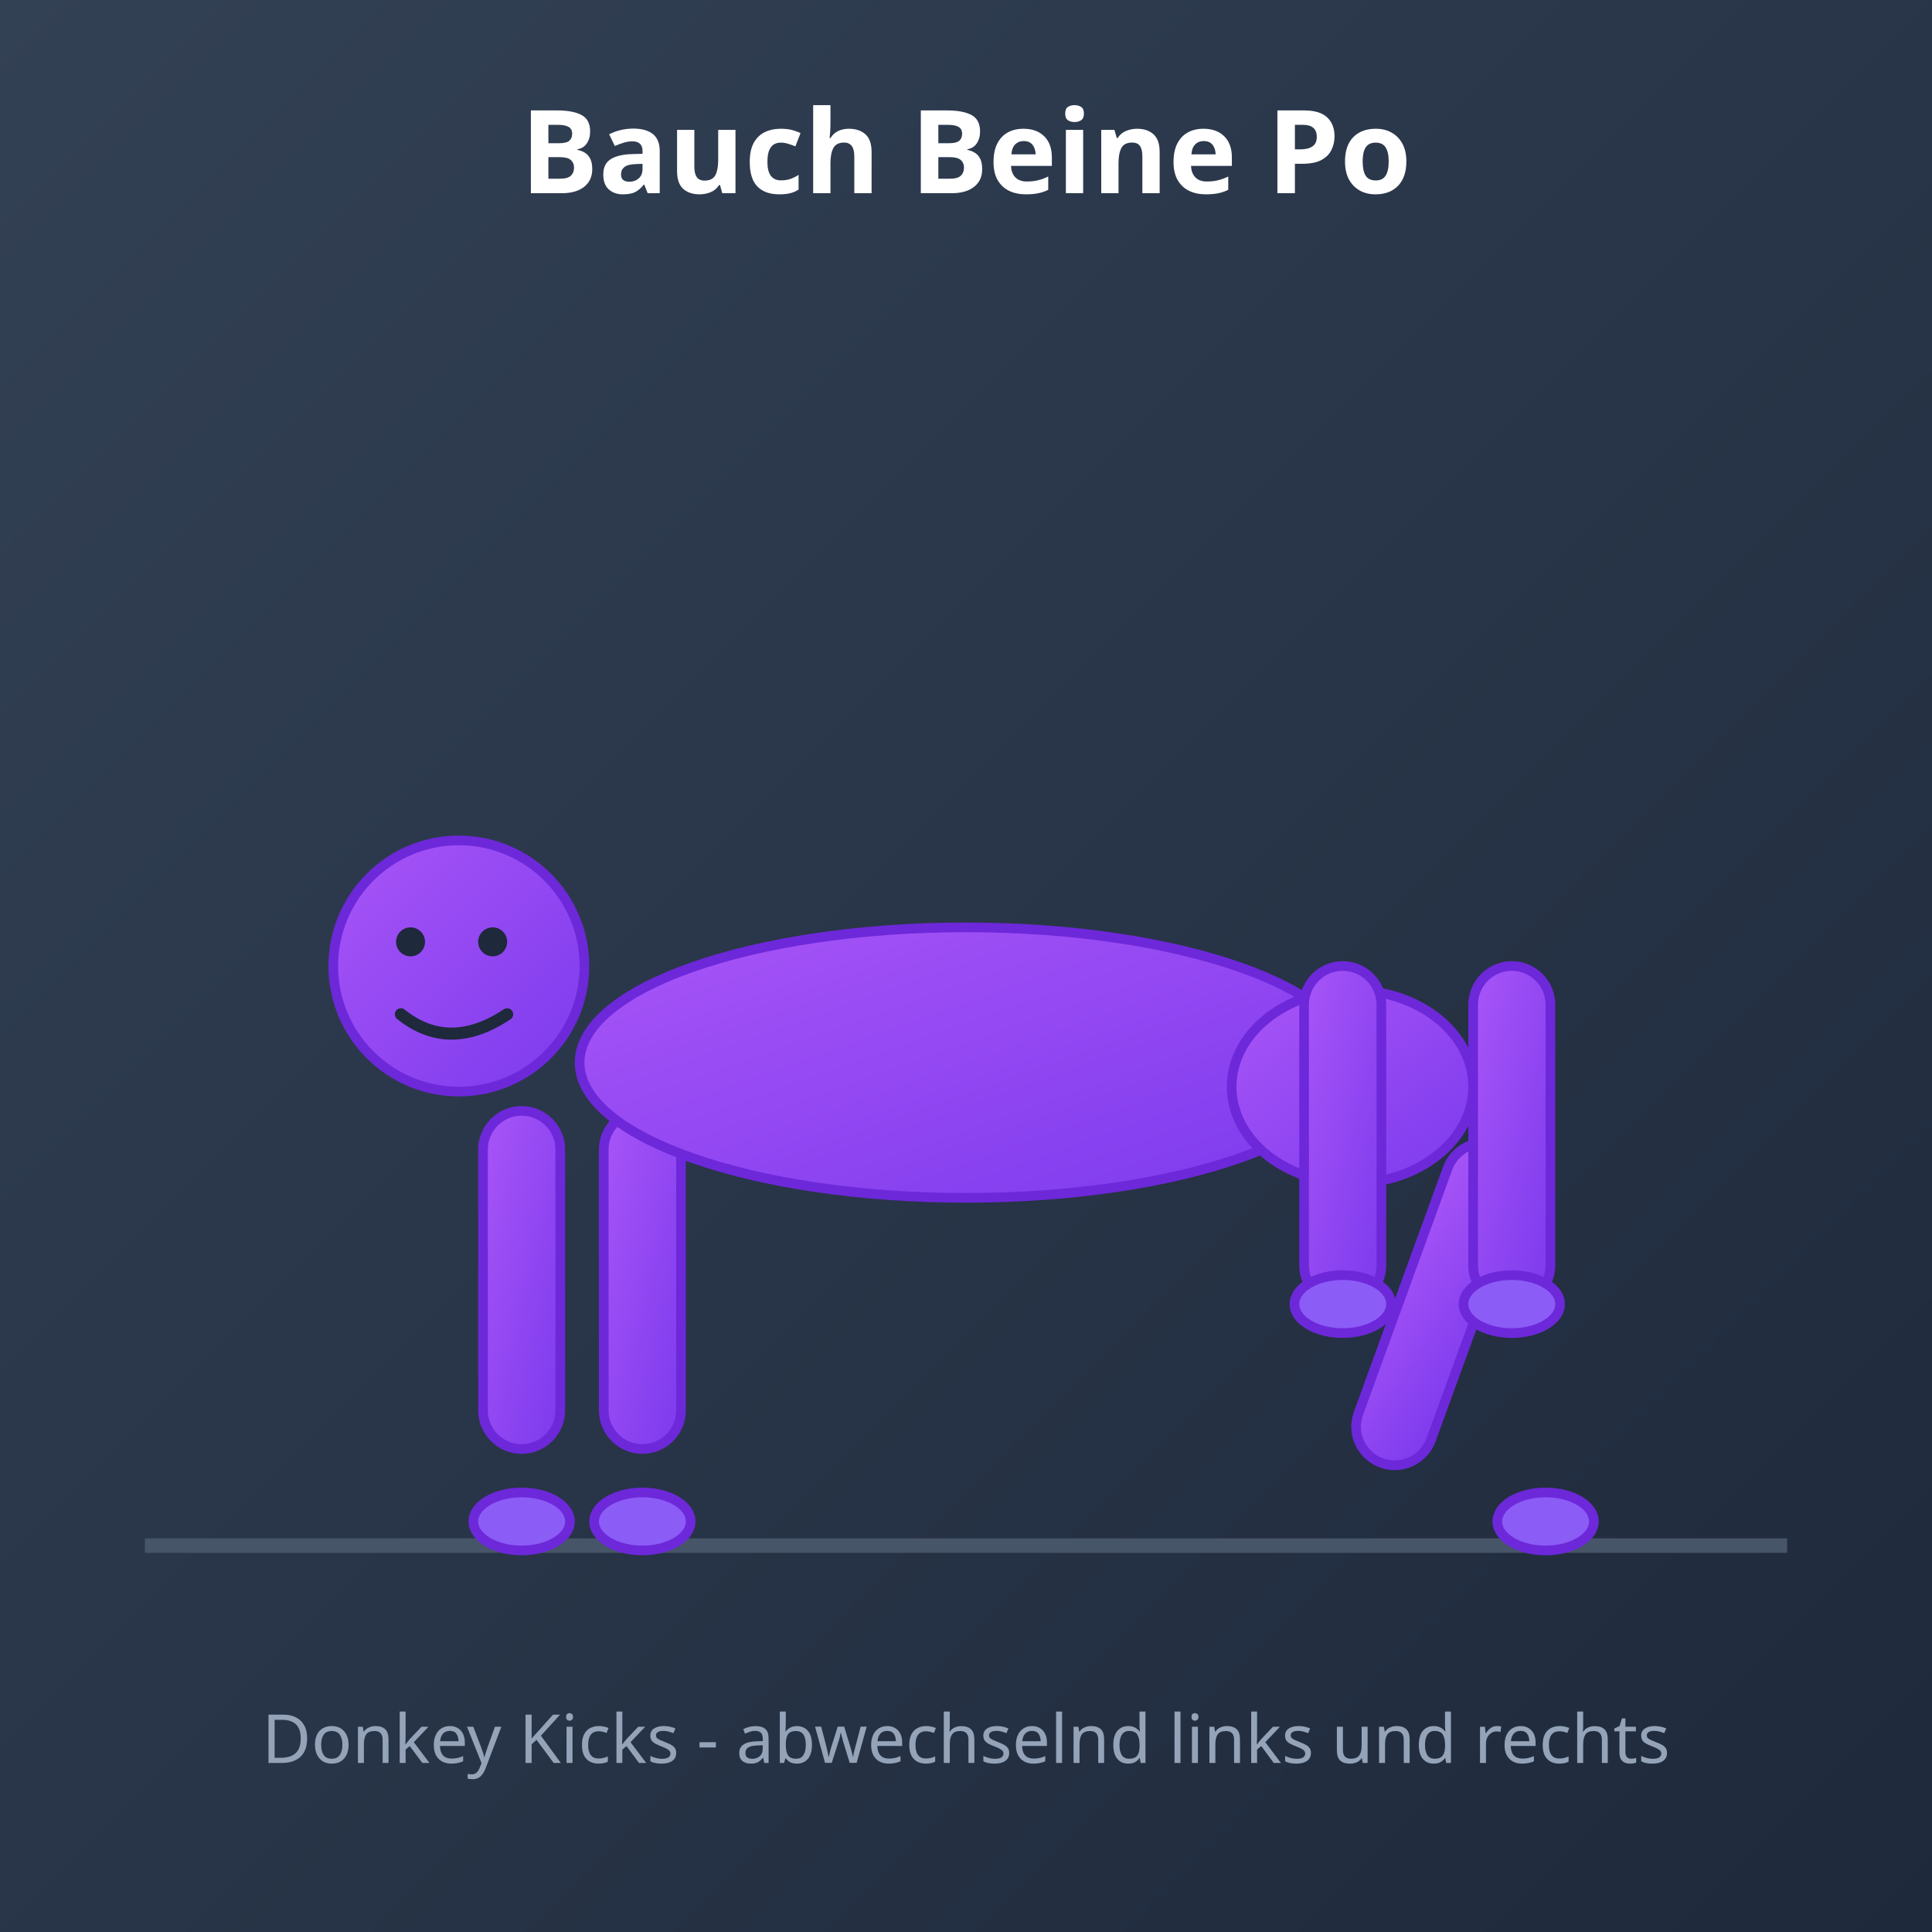
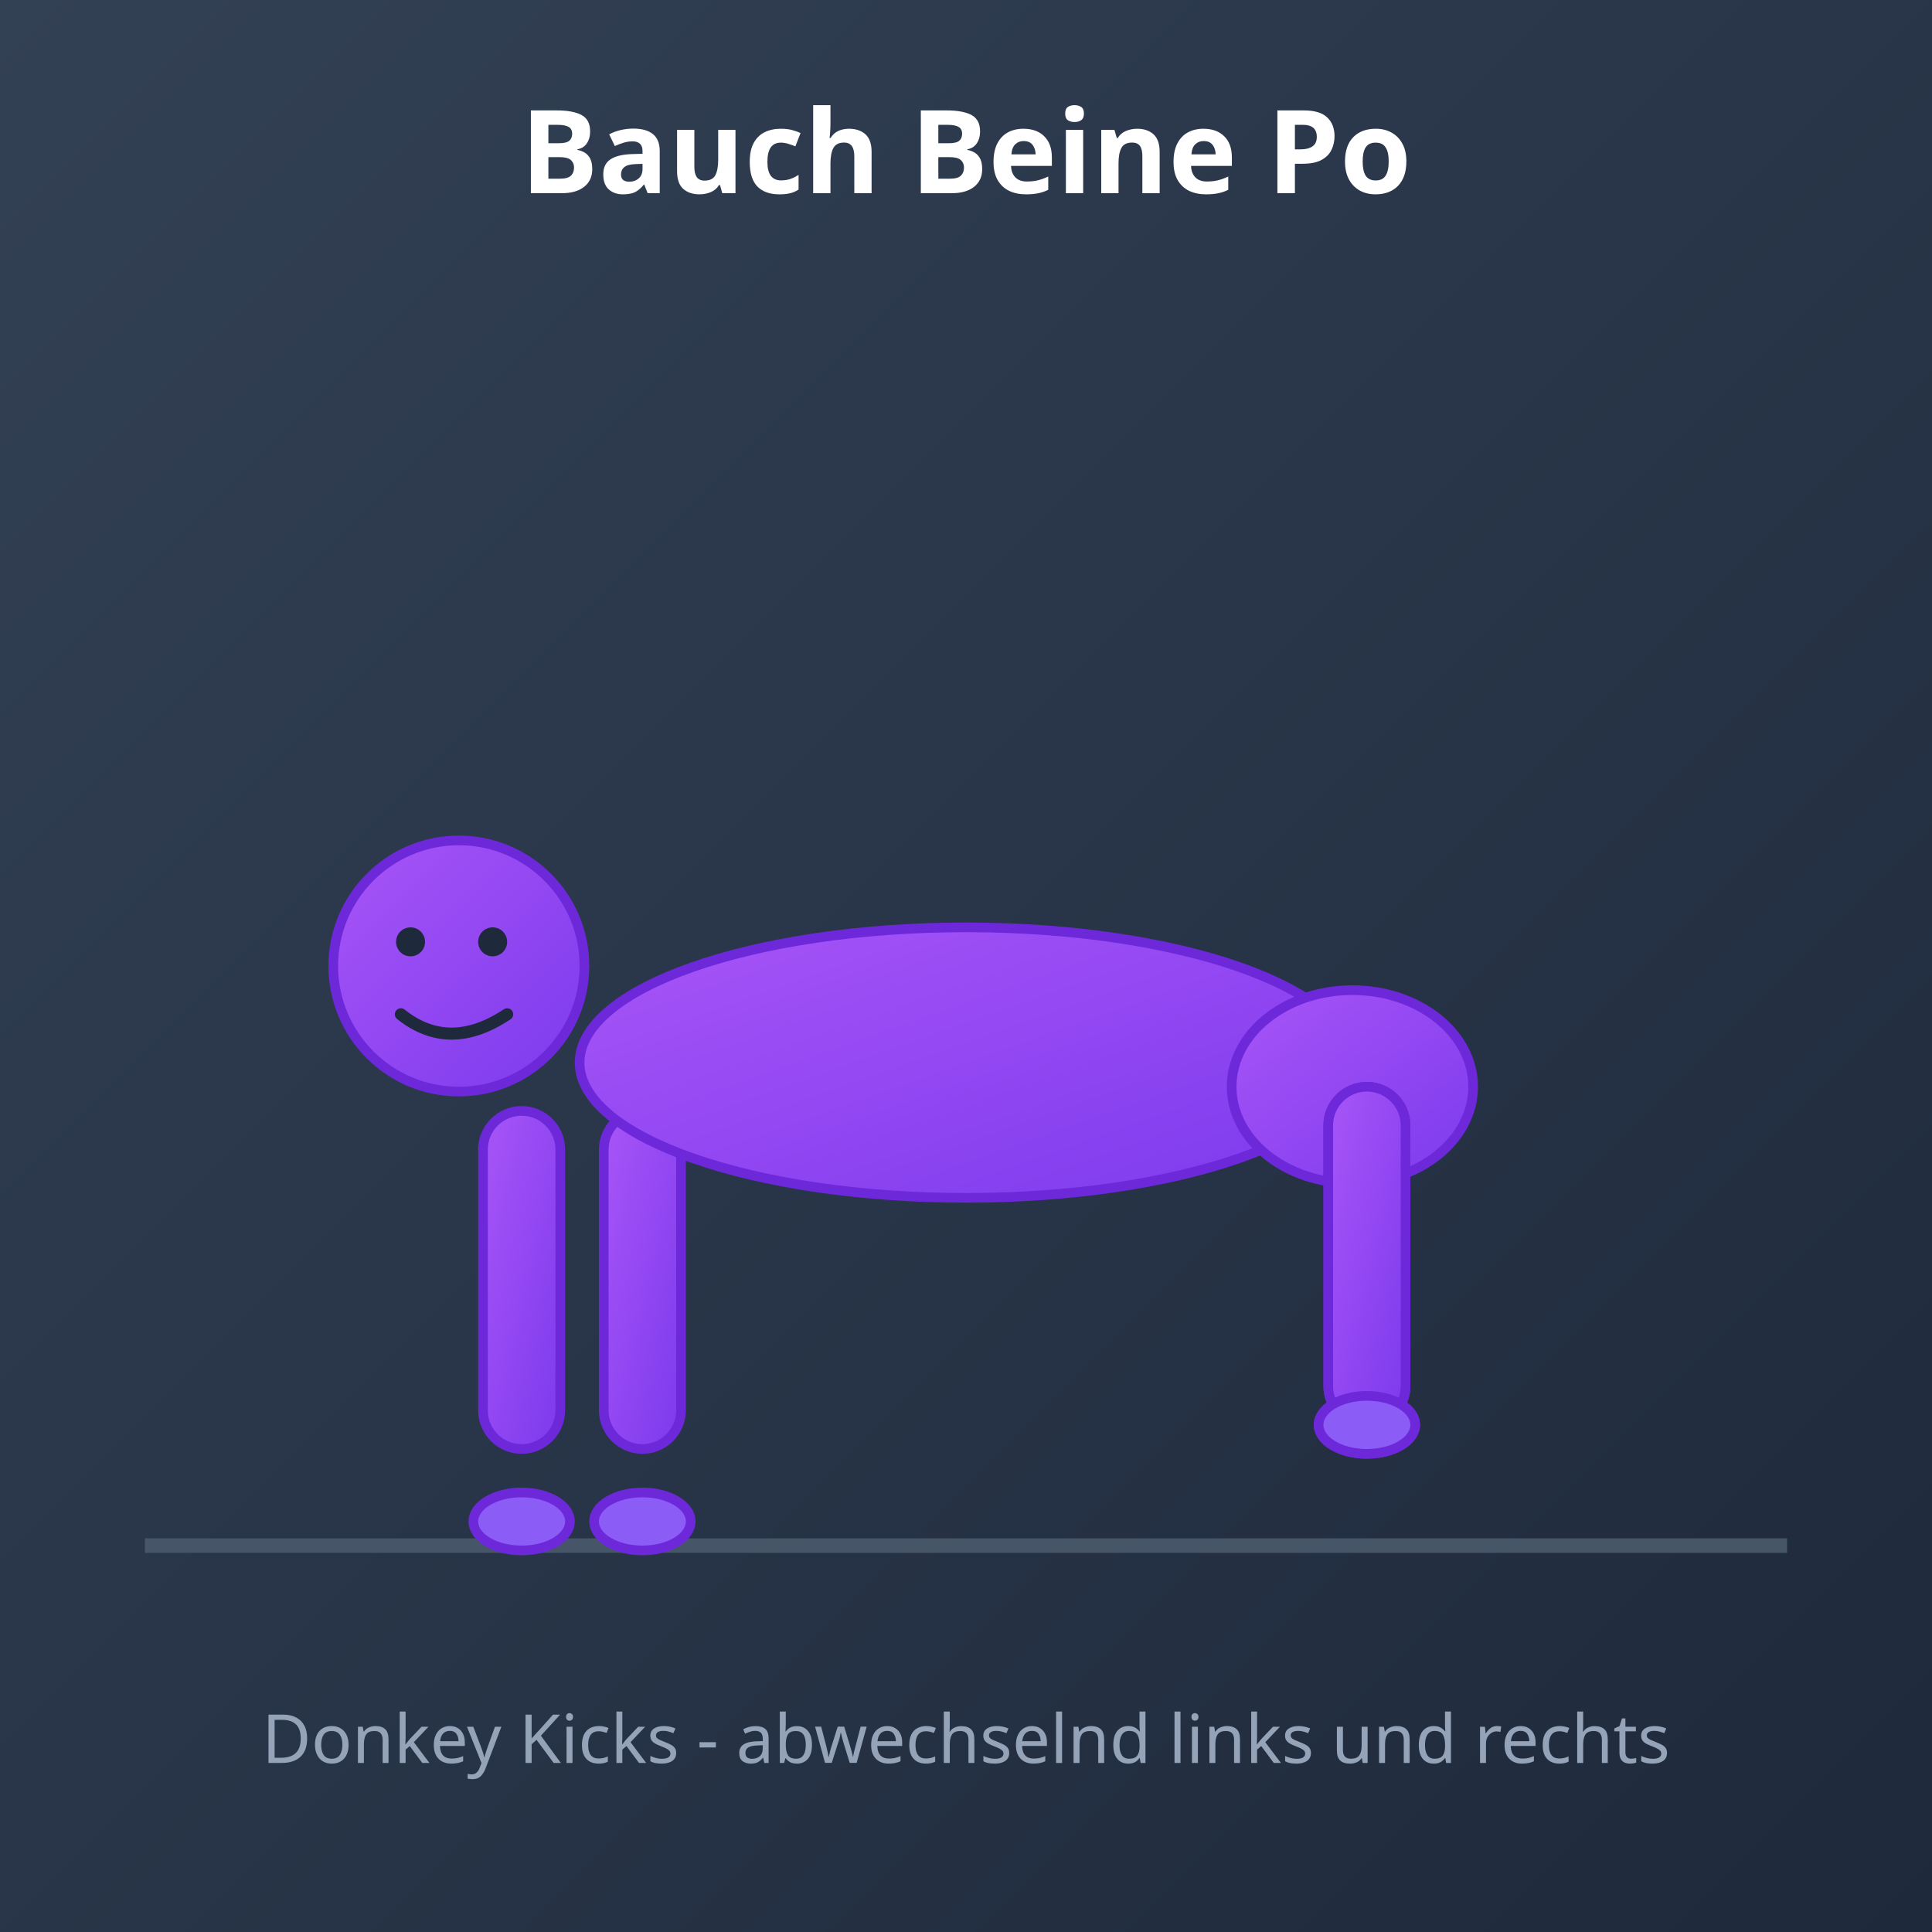
<svg xmlns="http://www.w3.org/2000/svg" width="400" height="400" viewBox="0 0 400 400">
  <defs>
    <linearGradient id="bgBBP" x1="0%" y1="0%" x2="100%" y2="100%">
      <stop offset="0%" style="stop-color:#334155;stop-opacity:1" />
      <stop offset="100%" style="stop-color:#1e293b;stop-opacity:1" />
    </linearGradient>
    <linearGradient id="bodyBBP" x1="0%" y1="0%" x2="100%" y2="100%">
      <stop offset="0%" style="stop-color:#a855f7;stop-opacity:1" />
      <stop offset="100%" style="stop-color:#7c3aed;stop-opacity:1" />
    </linearGradient>
  </defs>
  <rect width="400" height="400" fill="url(#bgBBP)" />
  <text x="200" y="40" font-family="system-ui" font-size="24" font-weight="bold" fill="#ffffff" text-anchor="middle">Bauch Beine Po</text>
  <line x1="30" y1="320" x2="370" y2="320" stroke="#475569" stroke-width="3" />
  <rect x="100" y="230" width="16" height="70" rx="8" fill="url(#bodyBBP)" stroke="#6d28d9" stroke-width="2" />
  <rect x="125" y="230" width="16" height="70" rx="8" fill="url(#bodyBBP)" stroke="#6d28d9" stroke-width="2" />
  <ellipse cx="108" cy="315" rx="10" ry="6" fill="#8b5cf6" stroke="#6d28d9" stroke-width="2" />
  <ellipse cx="133" cy="315" rx="10" ry="6" fill="#8b5cf6" stroke="#6d28d9" stroke-width="2" />
  <ellipse cx="200" cy="220" rx="80" ry="28" fill="url(#bodyBBP)" stroke="#6d28d9" stroke-width="2" />
  <circle cx="95" cy="200" r="26" fill="url(#bodyBBP)" stroke="#6d28d9" stroke-width="2" />
  <circle cx="85" cy="195" r="3" fill="#1e293b" />
  <circle cx="102" cy="195" r="3" fill="#1e293b" />
  <path d="M 83 210 Q 93 218 105 210" stroke="#1e293b" stroke-width="2.5" fill="none" stroke-linecap="round" />
  <ellipse cx="280" cy="225" rx="25" ry="20" fill="url(#bodyBBP)" stroke="#6d28d9" stroke-width="2" />
-   <rect x="290" y="235" width="16" height="70" rx="8" fill="url(#bodyBBP)" stroke="#6d28d9" stroke-width="2" transform="rotate(20 298 270)" />
-   <ellipse cx="320" cy="315" rx="10" ry="6" fill="#8b5cf6" stroke="#6d28d9" stroke-width="2" />
  <g>
-     <rect x="270" y="200" width="16" height="70" rx="8" fill="url(#bodyBBP)" stroke="#6d28d9" stroke-width="2">
-       <animateTransform attributeName="transform" type="rotate" values="20 278 235; -60 278 235; 20 278 235; 20 278 235" dur="3s" repeatCount="indefinite" />
+     <rect x="275" y="225" width="16" height="70" rx="8" fill="url(#bodyBBP)" stroke="#6d28d9" stroke-width="2">
+       <animateTransform attributeName="transform" type="rotate" values="70 283 225; -70 283 225; 70 283 225" dur="2s" repeatCount="indefinite" />
    </rect>
-     <ellipse cx="278" cy="270" rx="10" ry="6" fill="#8b5cf6" stroke="#6d28d9" stroke-width="2">
-       <animateTransform attributeName="transform" type="rotate" values="20 278 235; -60 278 235; 20 278 235; 20 278 235" dur="3s" repeatCount="indefinite" />
+     <ellipse cx="283" cy="295" rx="10" ry="6" fill="#8b5cf6" stroke="#6d28d9" stroke-width="2">
+       <animateTransform attributeName="transform" type="rotate" values="70 283 225; -70 283 225; 70 283 225" dur="2s" repeatCount="indefinite" />
    </ellipse>
  </g>
  <g>
-     <rect x="305" y="200" width="16" height="70" rx="8" fill="url(#bodyBBP)" stroke="#6d28d9" stroke-width="2">
-       <animateTransform attributeName="transform" type="rotate" values="20 313 235; 20 313 235; -60 313 235; 20 313 235" dur="3s" repeatCount="indefinite" />
+     <rect x="275" y="225" width="16" height="70" rx="8" fill="url(#bodyBBP)" stroke="#6d28d9" stroke-width="2">
+       <animateTransform attributeName="transform" type="rotate" values="-70 283 225; 70 283 225; -70 283 225" dur="2s" repeatCount="indefinite" />
    </rect>
-     <ellipse cx="313" cy="270" rx="10" ry="6" fill="#8b5cf6" stroke="#6d28d9" stroke-width="2">
-       <animateTransform attributeName="transform" type="rotate" values="20 313 235; 20 313 235; -60 313 235; 20 313 235" dur="3s" repeatCount="indefinite" />
+     <ellipse cx="283" cy="295" rx="10" ry="6" fill="#8b5cf6" stroke="#6d28d9" stroke-width="2">
+       <animateTransform attributeName="transform" type="rotate" values="-70 283 225; 70 283 225; -70 283 225" dur="2s" repeatCount="indefinite" />
    </ellipse>
  </g>
  <circle cx="330" cy="120" r="3" fill="#fbbf24" opacity="0">
-     <animate attributeName="opacity" values="0;1;0;0;0" dur="3s" repeatCount="indefinite" />
-     <animate attributeName="r" values="2;4;2;2;2" dur="3s" repeatCount="indefinite" />
+     <animate attributeName="opacity" values="0;1;0" dur="2s" repeatCount="indefinite" />
+     <animate attributeName="r" values="2;4;2" dur="2s" repeatCount="indefinite" />
  </circle>
  <circle cx="350" cy="150" r="3" fill="#22d3ee" opacity="0">
-     <animate attributeName="opacity" values="0;0;0;1;0" dur="3s" repeatCount="indefinite" />
-     <animate attributeName="r" values="2;2;2;4;2" dur="3s" repeatCount="indefinite" />
+     <animate attributeName="opacity" values="0;1;0" dur="2s" begin="1s" repeatCount="indefinite" />
+     <animate attributeName="r" values="2;4;2" dur="2s" repeatCount="indefinite" />
  </circle>
  <text x="200" y="365" font-family="system-ui" font-size="14" fill="#94a3b8" text-anchor="middle">Donkey Kicks - abwechselnd links und rechts</text>
</svg>
